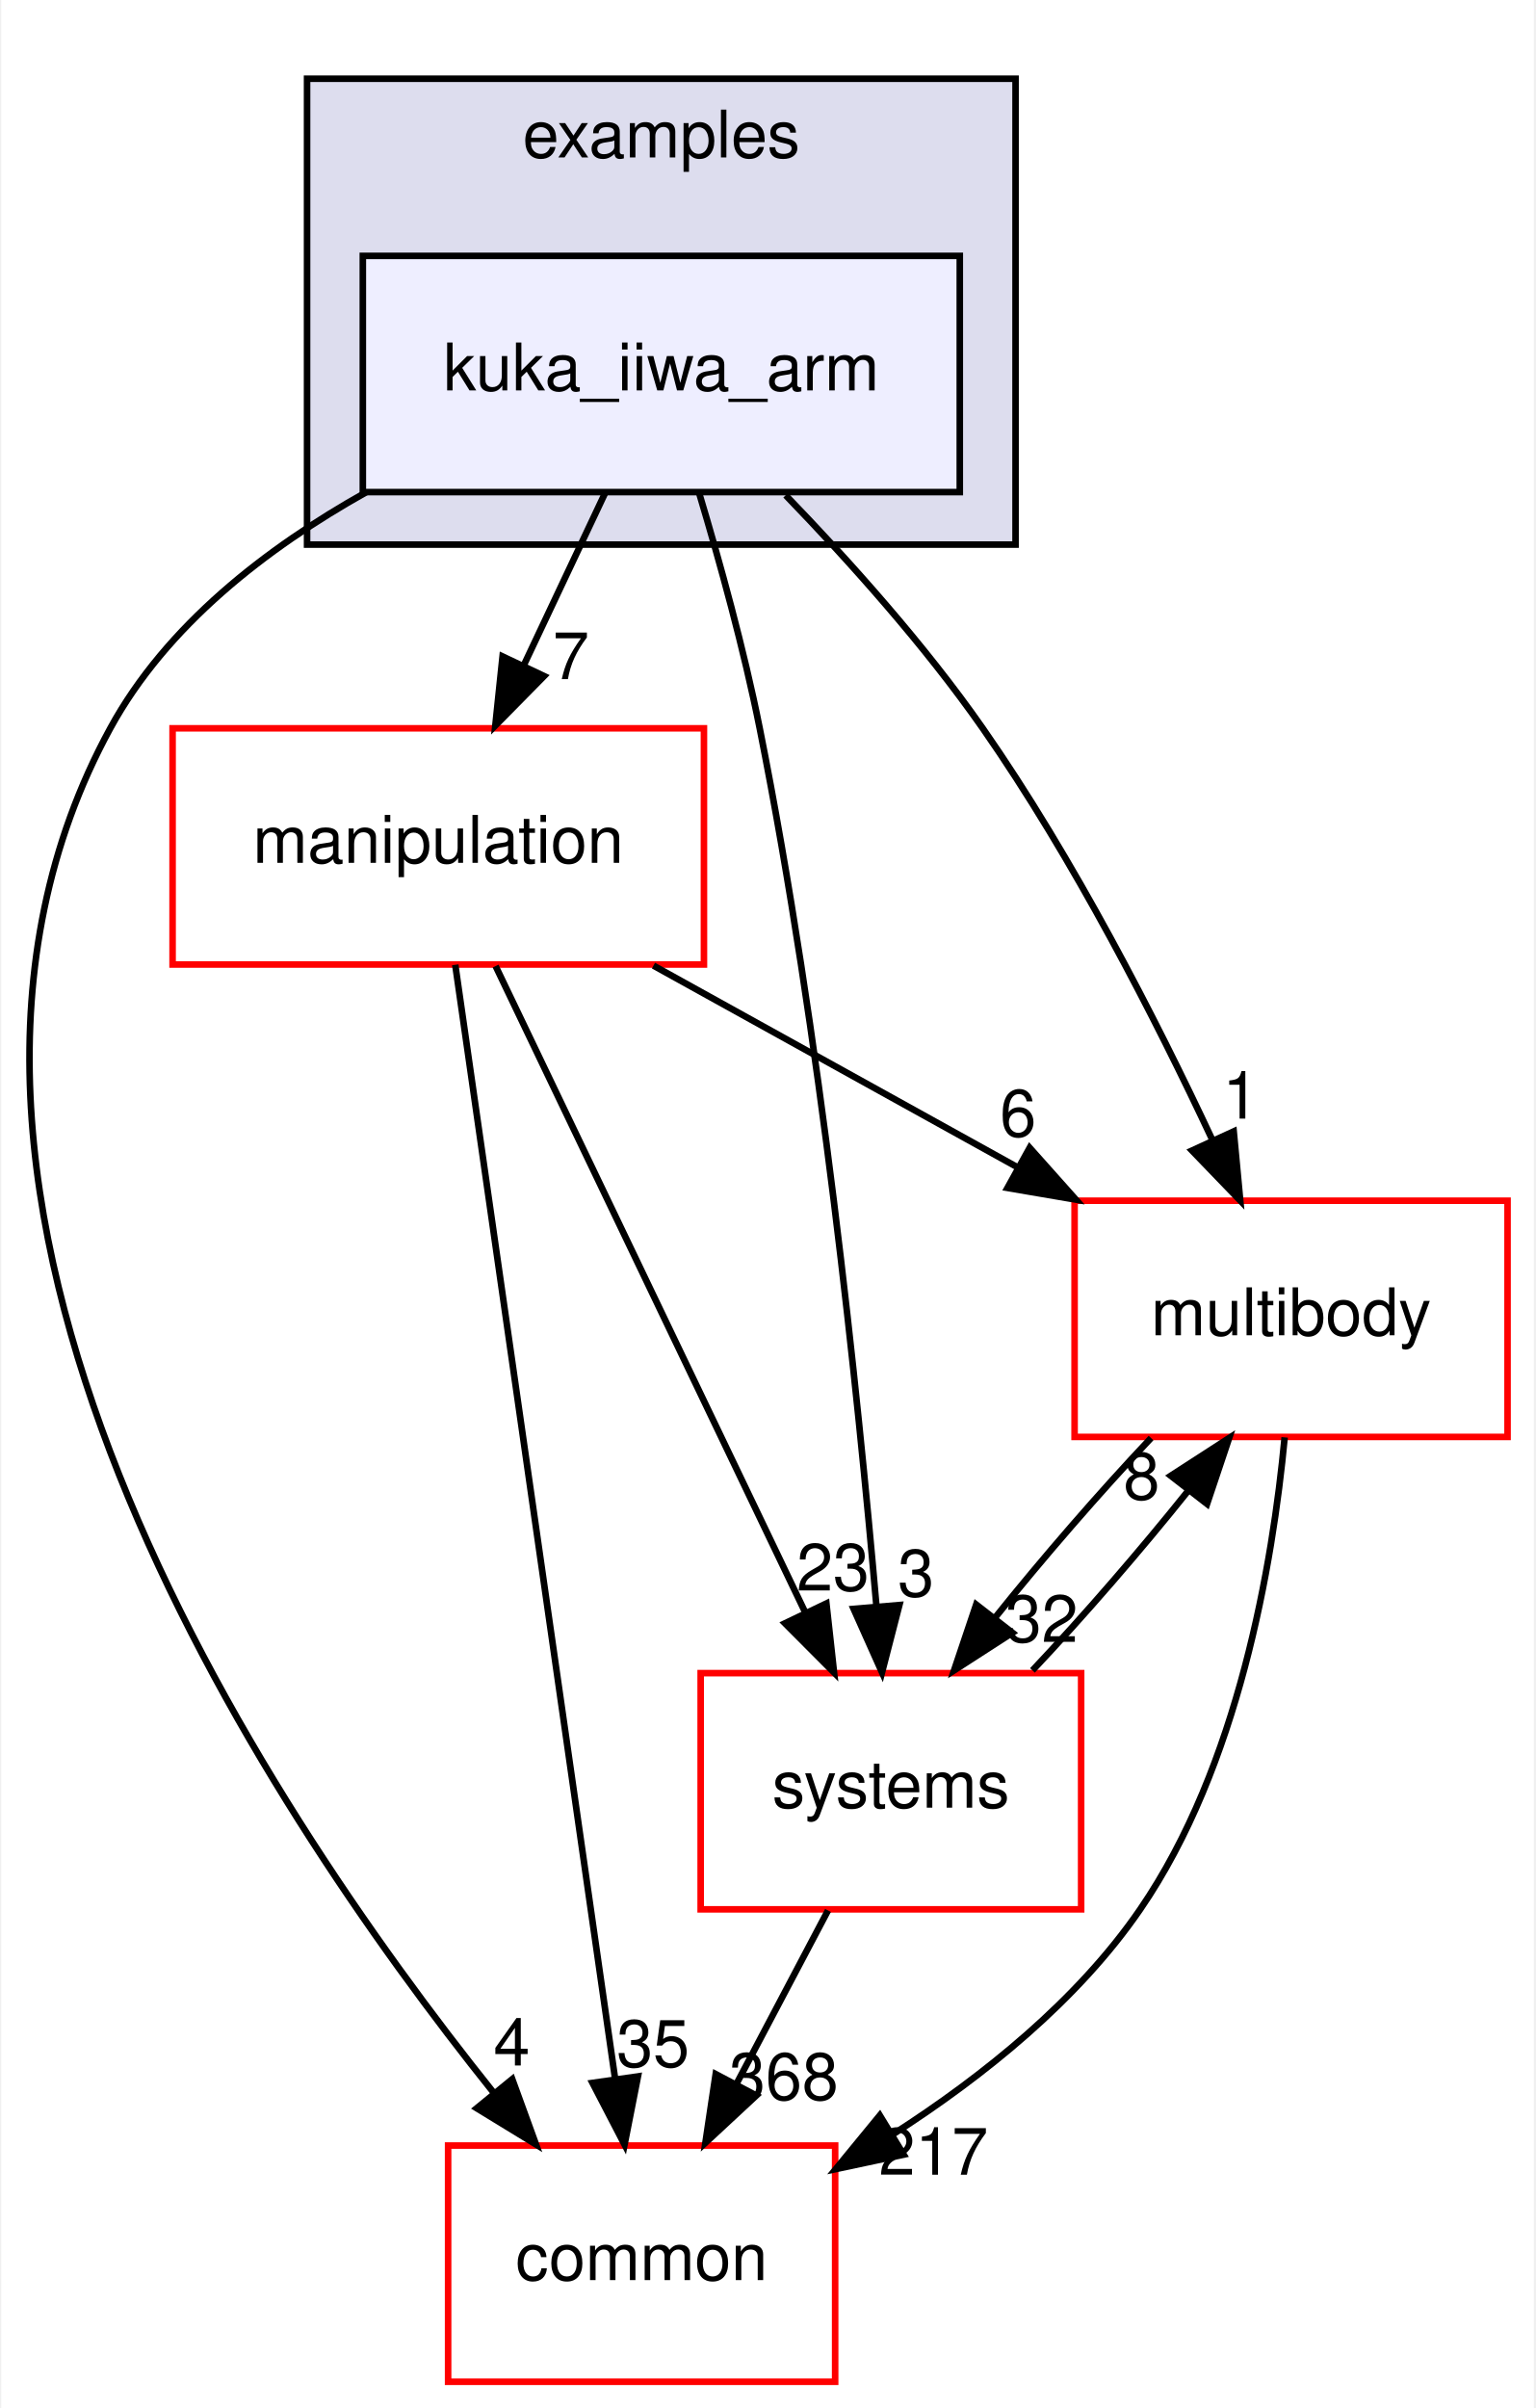
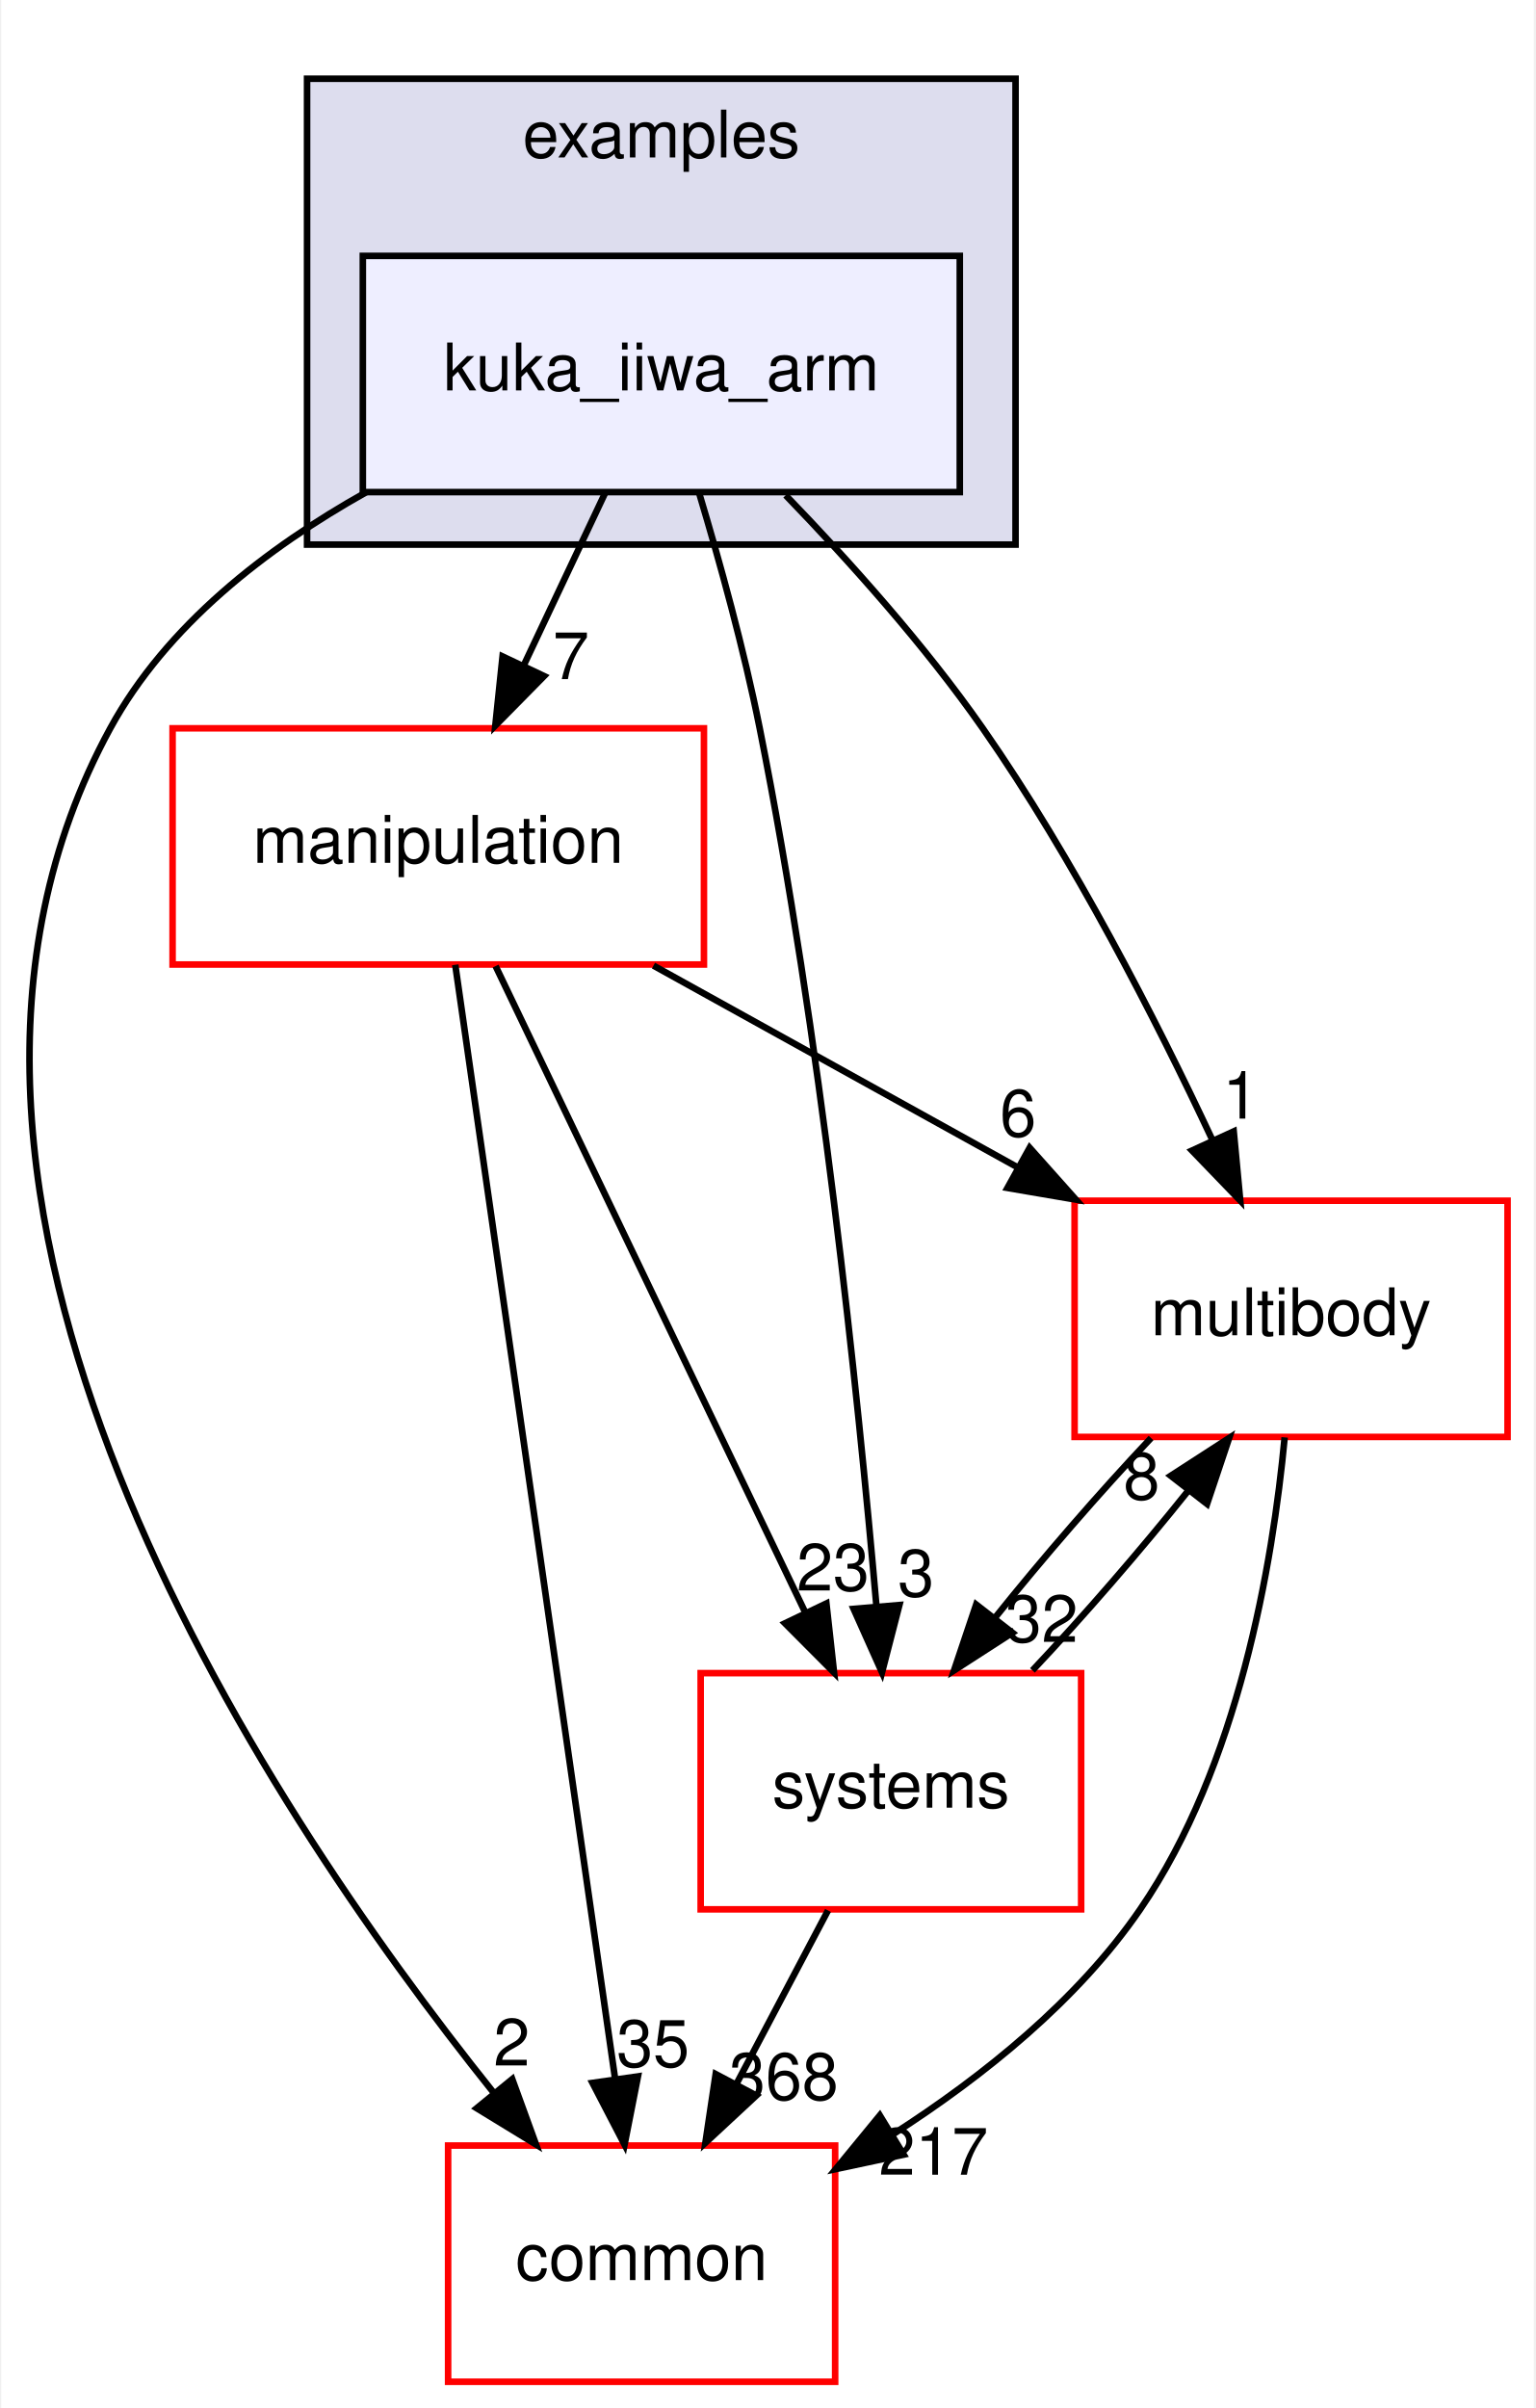
<svg xmlns="http://www.w3.org/2000/svg" xmlns:xlink="http://www.w3.org/1999/xlink" width="234pt" height="367pt" viewBox="0.00 0.00 233.62 367.00">
  <g id="graph0" class="graph" transform="scale(1 1) rotate(0) translate(4 363)">
    <polygon fill="#ffffff" stroke="transparent" points="-4,4 -4,-363 229.619,-363 229.619,4 -4,4" />
    <g id="clust1" class="cluster">
      <g id="a_clust1">
        <a xlink:href="dir_bf85a0c13984f214f436b2edc519c6dd.html" target="_top" xlink:title="examples">
          <polygon fill="#ddddee" stroke="#000000" points="42.619,-280 42.619,-351 150.619,-351 150.619,-280 42.619,-280" />
          <text text-anchor="middle" x="96.619" y="-339" font-family="Helvetica,sans-Serif" font-size="10.00" fill="#000000">examples</text>
        </a>
      </g>
    </g>
    <g id="node1" class="node">
      <g id="a_node1">
        <a xlink:href="dir_d42ade6542543a8b520c5d5191846d08.html" target="_top" xlink:title="kuka_iiwa_arm">
          <polygon fill="#eeeeff" stroke="#000000" points="142.119,-324 51.119,-324 51.119,-288 142.119,-288 142.119,-324" />
          <text text-anchor="middle" x="96.619" y="-303.5" font-family="Helvetica,sans-Serif" font-size="10.00" fill="#000000">kuka_iiwa_arm</text>
        </a>
      </g>
    </g>
    <g id="node2" class="node">
      <g id="a_node2">
        <a xlink:href="dir_39b8b3c6654246a9c12332c930bc7d3f.html" target="_top" xlink:title="multibody">
          <polygon fill="#ffffff" stroke="#ff0000" points="225.619,-180 159.619,-180 159.619,-144 225.619,-144 225.619,-180" />
          <text text-anchor="middle" x="192.619" y="-159.5" font-family="Helvetica,sans-Serif" font-size="10.00" fill="#000000">multibody</text>
        </a>
      </g>
    </g>
    <g id="edge1" class="edge">
      <path fill="none" stroke="#000000" d="M115.578,-287.515C125.24,-277.525 136.783,-264.667 145.619,-252 159.468,-232.147 171.982,-207.697 180.61,-189.293" />
      <polygon fill="#000000" stroke="#000000" points="183.877,-190.567 184.87,-180.019 177.516,-187.645 183.877,-190.567" />
      <g id="a_edge1-headlabel">
        <a xlink:href="dir_000020_000048.html" target="_top" xlink:title="1">
          <text text-anchor="middle" x="184.956" y="-192.518" font-family="Helvetica,sans-Serif" font-size="10.00" fill="#000000">1</text>
        </a>
      </g>
    </g>
    <g id="node3" class="node">
      <g id="a_node3">
        <a xlink:href="dir_758aa030403a70af025108ac41d12d0d.html" target="_top" xlink:title="manipulation">
          <polygon fill="#ffffff" stroke="#ff0000" points="103.119,-252 22.119,-252 22.119,-216 103.119,-216 103.119,-252" />
          <text text-anchor="middle" x="62.619" y="-231.5" font-family="Helvetica,sans-Serif" font-size="10.00" fill="#000000">manipulation</text>
        </a>
      </g>
    </g>
    <g id="edge2" class="edge">
      <path fill="none" stroke="#000000" d="M88.039,-287.831C84.283,-279.877 79.793,-270.369 75.639,-261.572" />
      <polygon fill="#000000" stroke="#000000" points="78.749,-259.961 71.314,-252.413 72.419,-262.95 78.749,-259.961" />
      <g id="a_edge2-headlabel">
        <a xlink:href="dir_000020_000041.html" target="_top" xlink:title="7">
          <text text-anchor="middle" x="82.851" y="-259.499" font-family="Helvetica,sans-Serif" font-size="10.00" fill="#000000">7</text>
        </a>
      </g>
    </g>
    <g id="node4" class="node">
      <g id="a_node4">
        <a xlink:href="dir_a36da230f0956f48b11c85f7d599788f.html" target="_top" xlink:title="common">
          <polygon fill="#ffffff" stroke="#ff0000" points="123.119,-36 64.119,-36 64.119,0 123.119,0 123.119,-36" />
          <text text-anchor="middle" x="93.619" y="-15.5" font-family="Helvetica,sans-Serif" font-size="10.00" fill="#000000">common</text>
        </a>
      </g>
    </g>
    <g id="edge3" class="edge">
      <path fill="none" stroke="#000000" d="M51.64,-287.986C36.445,-279.476 21.176,-267.673 12.619,-252 -25.99,-181.281 35.348,-88.689 70.983,-44.156" />
      <polygon fill="#000000" stroke="#000000" points="73.898,-46.12 77.519,-36.163 68.479,-41.689 73.898,-46.12" />
      <g id="a_edge3-headlabel">
-         <a xlink:href="dir_000020_000006.html" target="_top" xlink:title="4">
-           <text text-anchor="middle" x="73.82" y="-48.2" font-family="Helvetica,sans-Serif" font-size="10.00" fill="#000000">4</text>
+         <a xlink:href="dir_000020_000006.html" target="_top" xlink:title="2">
+           <text text-anchor="middle" x="73.82" y="-48.2" font-family="Helvetica,sans-Serif" font-size="10.00" fill="#000000">2</text>
        </a>
      </g>
    </g>
    <g id="node5" class="node">
      <g id="a_node5">
        <a xlink:href="dir_b7a0e33b407baa23d8a077e33033c988.html" target="_top" xlink:title="systems">
          <polygon fill="#ffffff" stroke="#ff0000" points="160.619,-108 102.619,-108 102.619,-72 160.619,-72 160.619,-108" />
          <text text-anchor="middle" x="131.619" y="-87.5" font-family="Helvetica,sans-Serif" font-size="10.00" fill="#000000">systems</text>
        </a>
      </g>
    </g>
    <g id="edge4" class="edge">
      <path fill="none" stroke="#000000" d="M102.439,-287.668C105.549,-277.292 109.221,-264.023 111.619,-252 120.883,-205.559 126.575,-150.719 129.41,-118.234" />
      <polygon fill="#000000" stroke="#000000" points="132.911,-118.378 130.263,-108.119 125.935,-117.789 132.911,-118.378" />
      <g id="a_edge4-headlabel">
        <a xlink:href="dir_000020_000072.html" target="_top" xlink:title="3">
          <text text-anchor="middle" x="135.438" y="-119.698" font-family="Helvetica,sans-Serif" font-size="10.00" fill="#000000">3</text>
        </a>
      </g>
    </g>
    <g id="edge5" class="edge">
      <path fill="none" stroke="#000000" d="M191.643,-143.932C189.817,-124.608 184.588,-93.805 169.619,-72 160.075,-58.098 145.713,-46.568 132.034,-37.782" />
      <polygon fill="#000000" stroke="#000000" points="133.564,-34.616 123.202,-32.407 129.925,-40.595 133.564,-34.616" />
      <g id="a_edge5-headlabel">
        <a xlink:href="dir_000048_000006.html" target="_top" xlink:title="217">
          <text text-anchor="middle" x="138.11" y="-31.559" font-family="Helvetica,sans-Serif" font-size="10.00" fill="#000000">217</text>
        </a>
      </g>
    </g>
    <g id="edge6" class="edge">
      <path fill="none" stroke="#000000" d="M171.274,-143.831C163.44,-135.539 154.789,-125.557 147.496,-116.453" />
      <polygon fill="#000000" stroke="#000000" points="150.145,-114.158 141.243,-108.413 144.62,-118.456 150.145,-114.158" />
      <g id="a_edge6-headlabel">
        <a xlink:href="dir_000048_000072.html" target="_top" xlink:title="32">
          <text text-anchor="middle" x="154.593" y="-112.752" font-family="Helvetica,sans-Serif" font-size="10.00" fill="#000000">32</text>
        </a>
      </g>
    </g>
    <g id="edge7" class="edge">
      <path fill="none" stroke="#000000" d="M95.424,-215.831C112.205,-206.537 132.817,-195.121 150.735,-185.197" />
      <polygon fill="#000000" stroke="#000000" points="152.773,-188.07 159.825,-180.163 149.381,-181.946 152.773,-188.07" />
      <g id="a_edge7-headlabel">
        <a xlink:href="dir_000041_000048.html" target="_top" xlink:title="6">
          <text text-anchor="middle" x="151.004" y="-189.795" font-family="Helvetica,sans-Serif" font-size="10.00" fill="#000000">6</text>
        </a>
      </g>
    </g>
    <g id="edge8" class="edge">
      <path fill="none" stroke="#000000" d="M65.209,-215.956C70.611,-178.314 83.115,-91.187 89.583,-46.125" />
      <polygon fill="#000000" stroke="#000000" points="93.059,-46.541 91.015,-36.145 86.13,-45.546 93.059,-46.541" />
      <g id="a_edge8-headlabel">
        <a xlink:href="dir_000041_000006.html" target="_top" xlink:title="35">
          <text text-anchor="middle" x="95.359" y="-48.002" font-family="Helvetica,sans-Serif" font-size="10.00" fill="#000000">35</text>
        </a>
      </g>
    </g>
    <g id="edge9" class="edge">
      <path fill="none" stroke="#000000" d="M71.358,-215.762C83.282,-190.876 104.746,-146.082 118.578,-117.216" />
      <polygon fill="#000000" stroke="#000000" points="121.786,-118.62 122.951,-108.09 115.473,-115.595 121.786,-118.62" />
      <g id="a_edge9-headlabel">
        <a xlink:href="dir_000041_000072.html" target="_top" xlink:title="23">
          <text text-anchor="middle" x="122.793" y="-120.589" font-family="Helvetica,sans-Serif" font-size="10.00" fill="#000000">23</text>
        </a>
      </g>
    </g>
    <g id="edge10" class="edge">
      <path fill="none" stroke="#000000" d="M153.195,-108.413C161.045,-116.739 169.69,-126.728 176.956,-135.814" />
      <polygon fill="#000000" stroke="#000000" points="174.282,-138.078 183.179,-143.831 179.812,-133.786 174.282,-138.078" />
      <g id="a_edge10-headlabel">
        <a xlink:href="dir_000072_000048.html" target="_top" xlink:title="8">
          <text text-anchor="middle" x="169.835" y="-134.479" font-family="Helvetica,sans-Serif" font-size="10.00" fill="#000000">8</text>
        </a>
      </g>
    </g>
    <g id="edge11" class="edge">
      <path fill="none" stroke="#000000" d="M122.03,-71.831C117.787,-63.792 112.707,-54.167 108.023,-45.292" />
      <polygon fill="#000000" stroke="#000000" points="111.1,-43.623 103.337,-36.413 104.909,-46.891 111.1,-43.623" />
      <g id="a_edge11-headlabel">
        <a xlink:href="dir_000072_000006.html" target="_top" xlink:title="368">
          <text text-anchor="middle" x="115.289" y="-42.977" font-family="Helvetica,sans-Serif" font-size="10.00" fill="#000000">368</text>
        </a>
      </g>
    </g>
  </g>
</svg>
